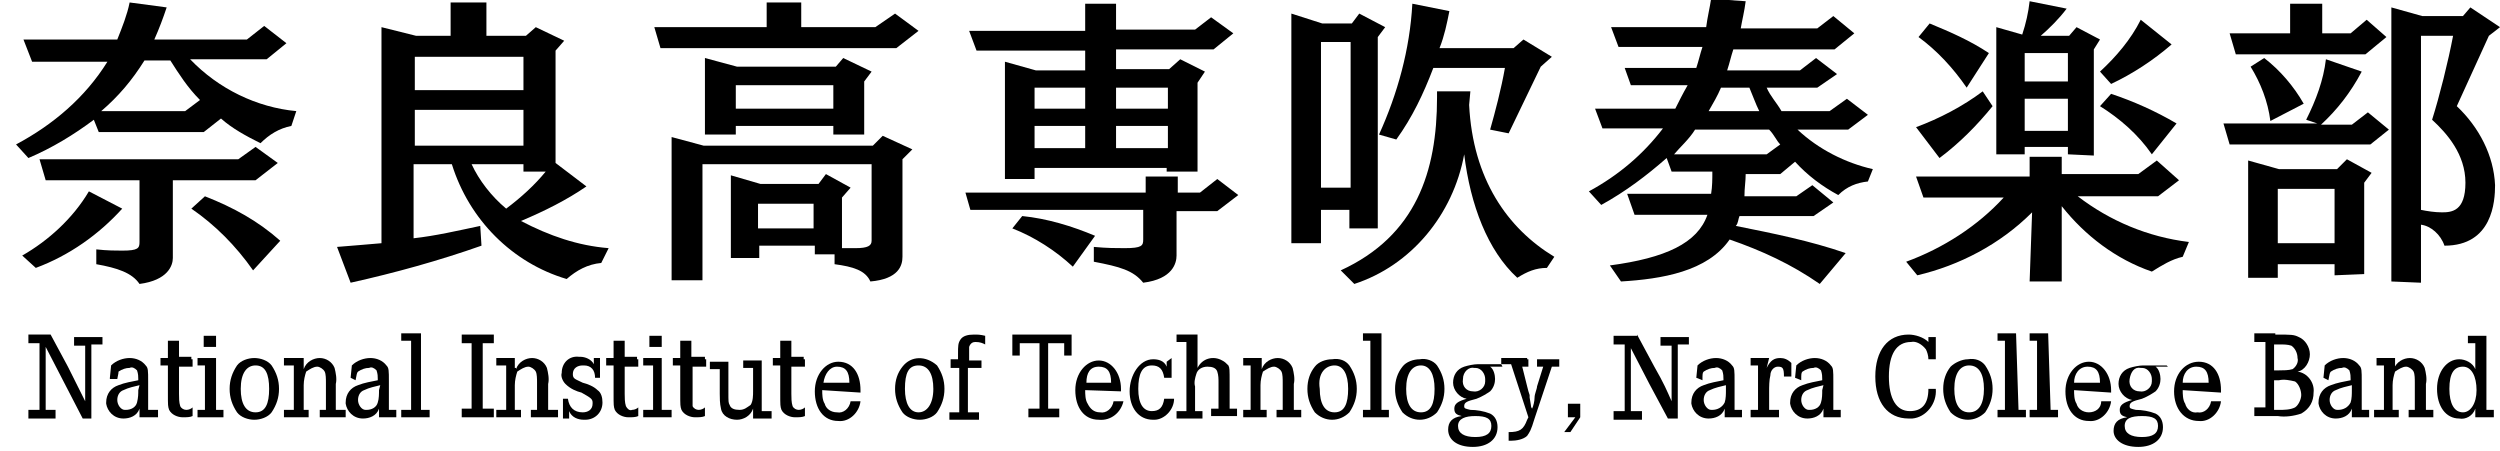
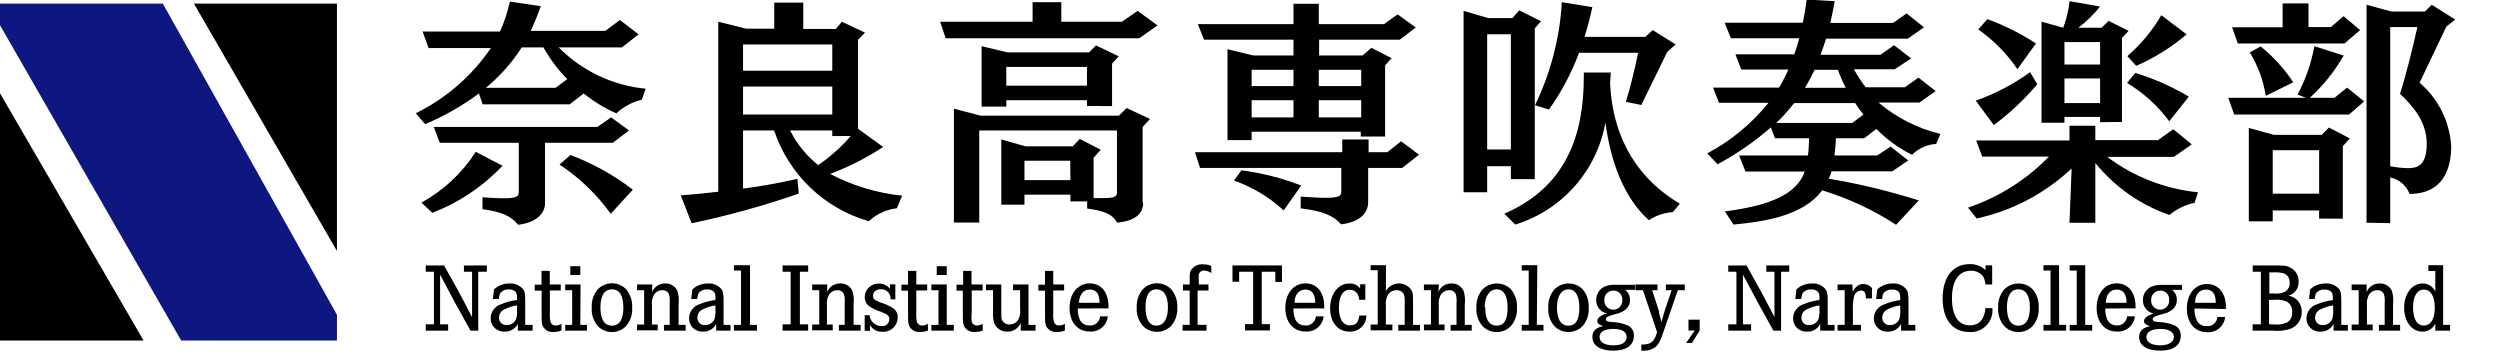
- <svg xmlns="http://www.w3.org/2000/svg" version="1.1" id="レイヤー_1" x="0px" y="0px" viewBox="0 0 202.5 36.5" style="enable-background:new 0 0 202.5 36.5;" xml:space="preserve">
-   <g id="レイヤー_2_1_">
-     <g id="レイヤー_1-2">
-       <path d="M23.6,10.2c-1,0.2-1.8,0.7-2.5,1.4c-1.2-0.6-2.3-1.2-3.2-2l-1.4,1.1H8L7.6,9.7C6,10.9,4.2,12,2.3,12.8l-1-1.1    c3-1.6,5.6-3.8,7.4-6.7H2.6L1.9,3.2h7.6c0.4-1,0.8-2,1-3l3,0.4c-0.3,0.9-0.6,1.7-1,2.6H20l1.4-1.1l1.8,1.4l-1.6,1.3h-6.2    c2.3,2.4,5.4,3.9,8.6,4.2L23.6,10.2z M1.8,20.7c2.1-1.2,4.1-3,5.4-5.2l2.7,1.4c-1.9,2.1-4.3,3.8-7,4.8L1.8,20.7z M20.7,14.6h-6.7    v4.6v1.7l0,0c0,0.6-0.4,1.8-2.7,2.1c-0.6-0.9-1.8-1.3-3.5-1.6v-1.2c0.9,0.1,1.6,0.1,2.1,0.1c1.3,0,1.4-0.2,1.4-0.7v-5H3.7    l-0.5-1.7h16.1l1.4-1l1.8,1.3L20.7,14.6z M16.2,8.1c-1-1-1.7-2.1-2.4-3.2h-2.1c-1,1.6-2.1,2.9-3.5,4.1H15L16.2,8.1z M20.5,21.9    c-1.4-2-3.1-3.7-5-5l1.1-1c2.3,0.9,4.3,2,6.1,3.6L20.5,21.9z" />
-       <path d="M48.7,21.3c-1.1,0.1-2,0.6-2.8,1.3c-4.4-1.3-7.9-4.8-9.3-9.3h-3.1v6c1.8-0.2,3.5-0.6,5.4-1l0.1,1.6c-3.4,1.2-7,2.2-10.6,3    L27.3,20c1.2-0.1,2.5-0.2,3.6-0.3V2.2l2.8,0.7h2.8V0.2h2.9v2.7h3.2l0.8-0.7l2.3,1.1L45,4.1v9.1l2.5,1.9c-1.6,1.1-3.4,2-5.3,2.8    c2.3,1.2,4.6,2,7.1,2.2L48.7,21.3z M42.4,4.6h-8.8v2.7h8.8V4.6z M42.4,8.9h-8.8v2.9h8.8V8.9z M42.4,13.9v-0.6h-4.2    c0.6,1.3,1.6,2.6,2.8,3.6c1.2-0.9,2.3-1.9,3.2-3H42.4z" />
-       <path d="M72.6,3.9H53.5L53,2.2h9.1v-2h2.8v2h6l1.6-1.1l1.9,1.4L72.6,3.9z M73.1,20.8c0,0.7-0.3,1.8-2.6,2    c-0.4-0.9-1.4-1.2-2.9-1.4v-0.8H66v-0.7h-4.5v1h-2.3v-6.7l2.4,0.7h4.7l0.6-0.8l2,1.1L68.2,16v4.1c0.4,0,0.8,0,1.1,0    c1,0,1.3-0.2,1.3-0.6v-6.2H56.9v9.4h-2.5V11.1l2.6,0.7h13.7l0.8-0.8l2.4,1.1l-0.8,0.8v6.2V20.8L73.1,20.8z M67.5,10.9v-0.7h-7.9    v0.7h-2.5V4.7l2.6,0.7h8l0.6-0.7l2.3,1.1L70,6.6v4.3L67.5,10.9z M67.5,6.9h-7.9v1.9h7.9V6.9z M65.9,16.5h-4.5v2h4.5V16.5z" />
-       <path d="M98.6,17.1h-3.3v1.8v1.7v0.1c0,0.6-0.3,1.9-2.7,2.2c-0.8-1-1.9-1.3-4-1.7V20c1.1,0.1,1.8,0.1,2.5,0.1    c1.4,0,1.5-0.2,1.5-0.7V17H78.6l-0.4-1.4h14.6v-1.3h2.6v1.3h1.8l1.4-1.1l1.7,1.3L98.6,17.1z M94.5,14v-0.4H83.8v0.9h-2.4V5    l2.5,0.7h4V4.1h-8.8l-0.6-1.6h9.4V0.3h2.5v2.1h6.4l1.3-1l1.8,1.3L98.3,4h-7.9v1.6h4.3l0.9-0.8l2,1L97,6.7v7.2h-2.5V14z M86.9,21.6    c-1.4-1.3-3.1-2.4-4.9-3.1l0.8-1c2,0.2,4,0.8,5.9,1.6L86.9,21.6z M87.9,7.1h-4.1v1.7h4.1V7.1z M87.9,10.2h-4.1V12h4.1V10.2z     M94.6,7.1h-4.2v1.7h4.2V7.1z M94.6,10.2h-4.2V12h4.2V10.2z" />
-       <path d="M109.3,18.3V17H107v2.7h-2.4V1.1l2.5,0.8h2.4l0.6-0.8l2.1,1.1L111.6,3v15.5h-2.3V18.3z M109.3,3.4H107v11.8h2.4V3.4z     M125.3,21.7c-0.9,0-1.6,0.3-2.4,0.8c-2.4-2.2-3.8-5.9-4.3-10c-0.9,4.9-4.3,9-8.9,10.5l-1.1-1.1c6.1-2.8,7.8-8,7.8-14V7.4h2.7    l-0.1,1.1c0.3,6,3.1,10,6.9,12.3L125.3,21.7z M120.7,10.5c0.4-1.4,0.9-3.3,1.2-5h-5.8c-0.8,2.1-1.7,4-3,5.8l-1.4-0.4    c1.5-3.3,2.5-6.9,2.7-10.6l3,0.6c-0.2,1-0.4,2-0.8,3h6l0.8-0.7l2.3,1.4l-0.9,0.8l-2.6,5.4L120.7,10.5z" />
-       <path d="M147.4,23c-2.3-1.6-4.7-2.7-7.3-3.6c-1.8,2.6-5.5,3.2-8.8,3.4l-0.9-1.3c4.5-0.6,7.1-1.8,7.9-4.1h-5.9l-0.6-1.7h6.8    c0.1-0.6,0.1-1.2,0.1-1.8h-3.3l-0.4-1.1c-1.6,1.4-3.3,2.7-5.3,3.8l-1-1.1c2.4-1.3,4.4-3,6-5.1h-4.9l-0.6-1.6h6.5    c0.3-0.6,0.6-1.2,1-1.9h-4.6l-0.5-1.4h5.8c0.2-0.6,0.3-1.1,0.5-1.7h-6.8l-0.6-1.6h7.7c0.1-0.8,0.3-1.6,0.4-2.3l2.8,0.2    c-0.1,0.8-0.3,1.6-0.4,2.2h6.2l1.3-1l1.7,1.4L148.6,4h-8.2c-0.2,0.6-0.3,1.1-0.5,1.7h5.9l1.3-1l1.7,1.3l-1.6,1.1h-4.1    c0.3,0.7,0.8,1.2,1.2,1.9h3.9l1.4-1l1.7,1.3l-1.6,1.2h-4.1c1.7,1.6,3.9,2.7,6.1,3.2l-0.4,1c-0.9,0.1-1.7,0.4-2.4,1.1    c-1.3-0.7-2.5-1.6-3.5-2.7l-1.2,1h-2.8c0,0.6-0.1,1.1-0.1,1.8h4.2l1.3-0.9l1.7,1.4l-1.6,1.1h-6c-0.1,0.2-0.1,0.6-0.3,0.8    c3,0.6,6,1.2,8.9,2.2L147.4,23z M144.2,11.7c-0.3-0.3-0.5-0.8-0.9-1.2h-6c-0.5,0.8-1.2,1.4-1.7,2h7.5L144.2,11.7z M139.4,7.1    c-0.3,0.7-0.6,1.2-1,1.9h4.1c-0.3-0.6-0.5-1.2-0.8-1.9C141.7,7.1,139.4,7.1,139.4,7.1z" />
-       <path d="M176.8,20.8c-0.9,0.2-1.7,0.7-2.5,1.2c-2.9-1-5.4-2.9-7.3-5.3v6.1h-2.6l0.2-5.6c-2.6,2.6-5.9,4.3-9.3,5.1l-0.9-1.1    c3-1.1,5.8-2.9,7.9-5.2h-6.5l-0.6-1.7h9.2v-1.6h2.6v1.4h6.2l1.5-1.1l1.8,1.6l-1.7,1.3h-6.5c2.6,2,5.7,3.3,9,3.7L176.8,20.8z     M155.2,10.3c1.9-0.7,3.8-1.7,5.4-2.9l0.8,1.2c-1.3,1.6-2.7,3-4.3,4.2L155.2,10.3z M159.3,7.1c-1.1-1.6-2.4-3-3.9-4.1l0.9-1.1    c1.7,0.7,3.3,1.4,4.8,2.4L159.3,7.1z M167.5,12.5v-0.6H164v0.6h-2.3V2.2l2.1,0.6c0.3-0.9,0.5-1.8,0.6-2.7l3,0.6    c-0.6,0.8-1.4,1.6-2.1,2.2h2.3l0.6-0.7l1.9,1L169.6,4v8.6L167.5,12.5z M167.5,4.3H164v2.3h3.5V4.3H167.5z M167.5,8H164v2.6h3.5V8    H167.5z M174.3,12.5c-1.1-1.6-2.6-2.9-4.2-3.9l0.9-1c1.8,0.6,3.6,1.4,5.3,2.4L174.3,12.5z M170.1,5.8c1.3-1.2,2.5-2.6,3.3-4.2    l2.5,2c-1.5,1.3-3.2,2.4-4.9,3.2L170.1,5.8z" />
-       <path d="M192,11.7h-11.4l-0.5-1.7h7.6l-0.9-0.3c0.8-1.6,1.4-3.2,1.6-4.9l2.9,1c-0.9,1.7-2,3.1-3.3,4.3h2.5l1.3-1l1.7,1.4L192,11.7    z M191.6,4.4h-10.5l-0.5-1.7h4.9V0.3h2.6v2.4h2.3l1.3-1.1l1.6,1.4L191.6,4.4z M189.1,22.3v-0.9h-4.6v1.1h-2.4V13l2.5,0.7h4.7    l0.8-0.8l2,1.1l-0.6,0.8v7.4L189.1,22.3z M183.9,9.8c-0.2-1.6-0.8-3.1-1.6-4.4l1.1-0.7c1.3,1,2.4,2.3,3.2,3.7L183.9,9.8z     M189.1,15.3h-4.6v4.4h4.6V15.3z M193.7,22.8V0.6l2.5,0.7h3.3l0.6-0.7l2.4,1.6l-0.9,0.7L199,8.6c1.8,1.7,3,4,3.1,6.4    c0,1.3-0.2,4.9-4.1,4.9c-0.3-0.9-1.1-1.6-1.9-1.7v4.7L193.7,22.8z M196.1,2.8V17c0.5,0.1,1.1,0.2,1.7,0.2c0.8,0,1.9-0.1,1.9-2.4    s-1.5-4-2.7-5.1c0.6-1.9,1.3-4.7,1.7-6.8h-2.7V2.8z" />
-       <path d="M4.1,27.1l1.4,2.6l1.4,2.8c0-0.4,0-0.9,0-1.2c0-1,0-1,0-1.1v-2.2H6v-0.7h2.3v0.6H7.4v6H6.7L5.2,31l-1.5-2.9v1.3v0.7    c0,0.3,0,0.6,0,0.7v2.4h0.8v0.7H2.3v-0.7h0.9v-5.4H2.3v-0.7H4.1z" />
-       <path d="M8.9,30.6l0.1-1c0.4-0.4,1-0.6,1.5-0.6s1,0.2,1.3,0.6C12,29.8,12,30,12,30.9v2.3h0.8v0.6h-1.5v-0.7    c-0.2,0.6-0.8,0.8-1.3,0.8c-0.8,0-1.3-0.6-1.4-1.2v-0.1c0-0.7,0.4-1.2,1-1.4c0.5-0.2,1.1-0.3,1.6-0.4v-0.1c0-0.2,0-0.4-0.1-0.7    c-0.2-0.2-0.4-0.3-0.6-0.2c-0.3,0-0.6,0.1-0.9,0.3c0,0.1,0,0.1-0.1,0.6H8.9z M11.3,31.2c-0.4,0.1-0.9,0.2-1.3,0.4    c-0.3,0.1-0.5,0.4-0.5,0.8c0,0.4,0.3,0.8,0.6,0.8h0.1c0.4,0,0.8-0.2,0.9-0.6s0.1-0.7,0.1-1L11.3,31.2z" />
-       <path d="M15.6,29.1v0.6h-1.1v2.2c0,0.3,0,0.7,0.1,1c0.1,0.2,0.3,0.3,0.5,0.3s0.4-0.1,0.5-0.2v0.7c-0.2,0.1-0.5,0.1-0.8,0.1    c-0.4,0-0.9-0.2-1.1-0.6c-0.1-0.3-0.1-0.3-0.1-1.4v-2.2h-0.6V29h0.6v-1.4h0.9v1.3h1V29.1z" />
-       <path d="M17.5,33.2h0.6v0.6H16v-0.6h0.6v-3.6H16v-0.6h1.5V33.2z M17.5,27.2v0.9h-1v-0.9H17.5z" />
-       <path d="M22,29.6c0.4,0.6,0.6,1.2,0.6,1.9s-0.2,1.3-0.6,1.9c-0.3,0.4-0.9,0.6-1.4,0.6c-0.5,0-1.1-0.2-1.4-0.6    c-0.4-0.6-0.6-1.2-0.6-1.9s0.2-1.3,0.6-1.9c0.3-0.4,0.9-0.6,1.4-0.6C21.1,29,21.7,29.2,22,29.6z M19.5,31.5c0,1.2,0.4,1.9,1.2,1.9    c0.8,0,1.1-0.7,1.1-1.9s-0.3-1.9-1.1-1.9C20,29.6,19.5,30.2,19.5,31.5z" />
-       <path d="M24.6,29.9c0.2-0.6,0.8-0.9,1.3-0.9c0.5,0,1,0.3,1.2,0.8c0.1,0.4,0.2,0.9,0.1,1.3v2.1h0.8v0.6h-2.1v-0.6h0.5V31    c0-0.3,0-0.7-0.1-0.9s-0.4-0.4-0.6-0.4c-0.3,0-0.6,0.2-0.9,0.4c-0.1,0.3-0.2,0.7-0.2,1.1v2H25v0.6h-2v-0.6h0.8v-3.6H23v-0.6h1.6    V29.9z" />
-       <path d="M28.4,30.6l0.1-1c0.4-0.4,1-0.6,1.5-0.6s1,0.2,1.3,0.6c0.2,0.2,0.2,0.4,0.2,1.3v2.3h0.6v0.6h-1.4v-0.7    c-0.2,0.6-0.8,0.8-1.3,0.8c-0.8,0-1.3-0.6-1.4-1.2v-0.1c0-0.7,0.4-1.2,1-1.4c0.5-0.2,1.1-0.3,1.6-0.4v-0.1c0-0.2,0-0.4-0.1-0.7    c-0.2-0.2-0.4-0.3-0.6-0.2c-0.3,0-0.6,0.1-0.9,0.3c-0.1,0.1-0.1,0.2-0.2,0.7L28.4,30.6z M30.8,31.2c-0.4,0.1-0.9,0.2-1.3,0.4    c-0.3,0.1-0.5,0.4-0.5,0.8c0,0.4,0.3,0.8,0.6,0.8h0.1c0.4,0,0.8-0.2,0.9-0.6c0.1-0.3,0.1-0.7,0.1-1L30.8,31.2z" />
-       <path d="M34.2,33.2h0.6v0.6h-2.3v-0.6h0.8v-5.6h-0.8v-0.6h1.6V33.2z" />
-       <path d="M40,27.1v0.7h-0.9v5.3H40v0.7h-2.6v-0.7h0.8v-5.3h-0.8v-0.7H40z" />
-       <path d="M41.8,29.9c0.2-0.6,0.8-0.9,1.3-0.9s1,0.3,1.2,0.8c0.1,0.4,0.2,0.9,0.1,1.3v2.1h0.8v0.6H43v-0.6h0.5V31    c0-0.3,0-0.7-0.1-0.9s-0.4-0.4-0.6-0.4c-0.3,0-0.6,0.2-0.9,0.4c-0.1,0.3-0.2,0.7-0.2,1.1v2h0.5v0.6h-2v-0.6H41v-3.6h-0.8v-0.6h1.5    v0.8H41.8z" />
-       <path d="M48.2,30.6c0-0.6-0.3-1-0.9-1h-0.1c-0.4,0-0.8,0.2-0.8,0.7c0,0.4,0.2,0.4,0.8,0.7c0.4,0.1,0.9,0.3,1.2,0.6    c0.3,0.2,0.4,0.6,0.4,1c0,0.8-0.6,1.4-1.4,1.4h-0.1c-0.5,0-1-0.2-1.2-0.7v0.6h-0.5v-1.6H46c0.1,0.7,0.5,1.1,1.2,1.1    c0.4,0,0.8-0.2,0.8-0.7v-0.1c0-0.3-0.2-0.4-0.9-0.8c-0.4-0.1-0.9-0.3-1.3-0.7c-0.2-0.2-0.4-0.6-0.3-0.9c0-0.8,0.6-1.4,1.4-1.3    c0,0,0,0,0.1,0c0.4,0,0.9,0.2,1.1,0.6V29h0.5v1.6L48.2,30.6z" />
-       <path d="M51.7,29.1v0.6h-1.1v2.2c0,0.3,0,0.7,0.1,1c0.1,0.2,0.3,0.4,0.5,0.3c0.2,0,0.4-0.1,0.5-0.2v0.7c-0.2,0.1-0.5,0.1-0.8,0.1    c-0.4,0-0.9-0.2-1.1-0.6c-0.1-0.3-0.1-0.3-0.1-1.4v-2.2h-0.6V29h0.6v-1.4h0.9v1.3h1V29.1z" />
-       <path d="M53.6,33.2h0.8v0.6h-2.3v-0.6h0.8v-3.6h-0.8v-0.6h1.5C53.6,29.1,53.6,33.2,53.6,33.2z M53.6,27.2v0.9h-1v-0.9H53.6z" />
-       <path d="M57.2,29.1v0.6h-1.1v2.2c0,0.3,0,0.7,0,1c0.1,0.2,0.3,0.3,0.5,0.3s0.4-0.1,0.5-0.2v0.7c-0.2,0.1-0.5,0.1-0.8,0.1    c-0.4,0-0.9-0.2-1.1-0.6c-0.1-0.3-0.1-0.3-0.1-1.4v-2.2h-0.6V29h0.6v-1.4h0.9v1.3h1.1V29.1z" />
-       <path d="M59,31.7c0,0.9,0,0.9,0.1,1.1c0.1,0.3,0.4,0.4,0.8,0.4s0.6-0.2,0.9-0.4c0.2-0.3,0.2-0.8,0.2-1.1v-1.9h-0.8v-0.6h1.5v4.1    h0.8v0.6h-1.5v-0.8c-0.2,0.6-0.8,0.9-1.3,0.9c-0.6,0-1.2-0.3-1.3-0.9c-0.1-0.4-0.1-0.9-0.1-1.2v-2h-0.8v-0.6H59V31.7z" />
-       <path d="M65.2,29.1v0.6h-1.1v2.2c0,0.3,0,0.7,0.1,1c0.1,0.2,0.3,0.3,0.5,0.3c0.2,0,0.4-0.1,0.5-0.2v0.7c-0.2,0.1-0.5,0.1-0.8,0.1    c-0.4,0-0.9-0.2-1.1-0.6c-0.1-0.3-0.1-0.3-0.1-1.4v-2.2h-0.6V29h0.6v-1.4h0.9v1.3h1V29.1z" />
-       <path d="M66.6,31.6c0,0.3,0,0.8,0.2,1.1c0.1,0.4,0.5,0.7,1,0.7c0.5,0.1,1-0.3,1.1-0.9l0,0h0.8c-0.1,0.9-0.9,1.7-1.8,1.6    c-1.2,0-1.9-1-1.9-2.4s0.9-2.4,1.9-2.4c1.2,0,1.8,1,1.8,2.3c0,0.1,0,0.1,0,0.2L66.6,31.6z M68.8,31c0-0.9-0.3-1.3-1-1.3    c-0.6,0-1,0.6-1.1,1.3H68.8z" />
-       <path d="M75.9,29.6c0.4,0.6,0.6,1.2,0.6,1.9s-0.2,1.3-0.6,1.9c-0.3,0.4-0.9,0.6-1.4,0.6s-1.1-0.2-1.4-0.6    c-0.4-0.6-0.6-1.2-0.6-1.9s0.2-1.3,0.6-1.8C73.8,28.8,75,28.8,75.9,29.6L75.9,29.6z M73.3,31.5c0,1.2,0.4,1.9,1.1,1.9    s1.2-0.7,1.2-1.9s-0.4-1.9-1.2-1.9S73.3,30.2,73.3,31.5z" />
-       <path d="M79.5,29.1v0.7h-1.1v3.6h0.9v0.6h-2.4v-0.6h0.8v-3.6H77v-0.7h0.6v-0.4c0-0.7,0-0.9,0.2-1.2c0.2-0.3,0.6-0.4,1.1-0.4    c0.3,0,0.5,0,0.9,0.1v0.7c-0.2-0.1-0.4-0.2-0.8-0.2c-0.2,0-0.4,0.1-0.5,0.4c0,0.2,0,0.4,0,0.7v0.4H79.5z" />
-       <path d="M86.8,27.1v1.7h-0.6v-1h-1.3v5.3h0.9v0.7h-2.5v-0.7h0.9v-5.3h-1.6v1h-0.6v-1.7H86.8z" />
-       <path d="M87.9,31.6c0,0.3,0,0.8,0.2,1.1c0.2,0.4,0.5,0.7,1,0.7c0.5,0.1,1-0.3,1.1-0.9l0,0h0.8C90.8,33.4,90,34.1,89,34l0,0    c-1.2,0-1.9-1-1.9-2.4s0.9-2.4,1.9-2.4s1.8,1,1.8,2.3v0.2L87.9,31.6z M90,31c0-0.9-0.3-1.3-1-1.3S88,30.2,88,31H90z" />
-       <path d="M94.9,29v1.6h-0.6c-0.1-0.7-0.4-1-1-1c-0.8,0-1.1,0.7-1.1,1.9c0,1.2,0.4,1.8,1.1,1.8c0.6,0,0.9-0.3,1-1h0.8    c0,0.9-0.8,1.7-1.6,1.7h-0.1c-1.2,0-1.9-1-1.9-2.3c0-1.3,0.8-2.6,1.9-2.6c0.4,0,0.9,0.1,1.1,0.6v-0.4L94.9,29z" />
-       <path d="M97,29.8c0.4-0.8,1.3-1,2-0.6c0.2,0.1,0.3,0.2,0.5,0.4c0.1,0.2,0.1,0.3,0.1,1.4v2.1h0.6v0.6h-2.1v-0.6h0.6V31    c0-0.3,0-0.6-0.1-0.9s-0.4-0.4-0.8-0.4c-0.4,0-0.8,0.2-0.9,0.6c-0.1,0.3-0.2,0.7-0.1,1v2h0.6v0.6h-2.1v-0.6h0.8v-5.6h-0.8v-0.6H97    V29.8z" />
-       <path d="M102.2,29.9c0.2-0.6,0.8-0.9,1.3-0.9c0.5,0,1,0.3,1.2,0.8c0.1,0.4,0.2,0.9,0.1,1.3v2.1h0.6v0.6h-2v-0.6h0.5V31    c0-0.3,0-0.7-0.1-0.9s-0.4-0.4-0.6-0.4c-0.3,0-0.6,0.2-0.9,0.4c-0.1,0.3-0.2,0.7-0.2,1.1v2h0.5v0.6h-1.9v-0.6h0.6v-3.6h-0.6v-0.6    h1.5V29.9z" />
-       <path d="M109.3,29.6c0.4,0.6,0.6,1.2,0.6,1.9s-0.2,1.3-0.6,1.9c-0.8,0.8-2,0.8-2.8,0l0,0c-0.4-0.6-0.6-1.2-0.6-1.9    s0.2-1.3,0.6-1.8c0.3-0.4,0.9-0.6,1.4-0.6C108.5,29,109,29.2,109.3,29.6z M106.9,31.5c0,1.2,0.4,1.9,1.2,1.9s1.1-0.7,1.1-1.9    s-0.4-1.9-1.1-1.9S106.7,30.2,106.9,31.5L106.9,31.5z" />
-       <path d="M111.9,33.2h0.6v0.6h-2.1v-0.6h0.6v-5.6h-0.6v-0.6h1.5V33.2z" />
-       <path d="M116.4,29.6c0.4,0.6,0.6,1.2,0.6,1.9s-0.2,1.3-0.6,1.9c-0.8,0.8-2,0.8-2.8,0l0,0c-0.4-0.6-0.6-1.2-0.6-1.9    s0.2-1.3,0.6-1.8c0.3-0.4,0.9-0.6,1.4-0.6C115.5,29,116.1,29.2,116.4,29.6z M113.9,31.5c0,1.2,0.4,1.9,1.2,1.9s1.1-0.7,1.1-1.9    s-0.4-1.9-1.1-1.9S113.9,30.2,113.9,31.5z" />
-       <path d="M121.7,29.7h-1c0.3,0.2,0.4,0.7,0.4,1s-0.1,0.7-0.4,1c-0.3,0.2-0.6,0.4-1.1,0.6c-0.8,0.2-1,0.3-1,0.6    c0,0.2,0.1,0.2,0.5,0.3c0.5,0,1.1,0.1,1.6,0.3c0.4,0.2,0.6,0.6,0.6,1.1c0,1-0.8,1.6-2,1.6c-1.3,0-2-0.6-2-1.4c0-0.6,0.3-1,1.1-1.1    c-0.4-0.1-0.6-0.2-0.6-0.6s0.3-0.6,1-0.8c-0.6-0.1-1.1-0.7-1.1-1.3c0-0.6,0.3-1.1,0.9-1.3c0.3-0.1,0.8-0.2,1.1-0.2h1.9L121.7,29.7    z M118.1,34.5c0,0.6,0.5,0.9,1.4,0.9c0.9,0,1.3-0.3,1.3-0.9c0-0.6-0.4-0.8-1.3-0.8C118.7,33.7,118.1,33.9,118.1,34.5z M118.5,30.7    c-0.1,0.6,0.3,1,0.8,1c0.5,0.1,1-0.3,1-0.8c0-0.1,0-0.1,0-0.2c0-0.4-0.3-0.9-0.8-0.9h-0.1C119,29.7,118.5,30.1,118.5,30.7    C118.5,30.6,118.5,30.6,118.5,30.7L118.5,30.7z" />
-       <path d="M123.8,29.1v0.6h-0.5l0.4,1.6c0.1,0.4,0.1,0.4,0.2,0.7v0.2l0.1,0.6c0,0.2,0.1,0.3,0.1,0.3c0.1-0.2,0.2-0.6,0.2-0.9    s0.2-0.7,0.2-0.9l0.5-1.6h-0.5v-0.6h1.8v0.6h-0.6l-1.4,4.2c-0.3,1-0.4,1.1-0.6,1.4c-0.3,0.3-0.9,0.4-1.3,0.4h-0.2v-0.7    c0.9,0,1.2-0.2,1.5-1l0.1-0.2l-1.4-4.3h-0.8V29h2.1V29.1z" />
-       <path d="M128,32.7v1.1l-0.8,1.2h-0.5l0.9-1.2h-0.6v-1.1H128z" />
-       <path d="M132.6,27.1l1.4,2.6c0.8,1.4,1,1.9,1.4,2.8c0-0.4,0-0.9,0-1.2c0-1,0-1,0-1.1v-2.2h-0.9v-0.7h2.3v0.6h-0.9v6h-0.8l-1.5-2.8    l-1.5-2.9v1.3v0.7c0,0.3,0,0.6,0,0.7v2.4h0.9v0.7h-2.3v-0.7h0.9v-5.4h-0.9v-0.7H132.6z" />
-       <path d="M137.4,30.6l0.1-1c0.4-0.4,1-0.6,1.5-0.6c0.5,0,1,0.2,1.3,0.6c0.2,0.2,0.2,0.4,0.2,1.3v2.3h0.6v0.6h-1.4v-0.7    c-0.2,0.6-0.8,0.8-1.3,0.8c-0.8,0-1.3-0.6-1.4-1.2v-0.1c0-0.7,0.4-1.2,1-1.4c0.5-0.2,1.1-0.3,1.6-0.4v-0.1c0-0.2,0-0.4-0.1-0.7    c-0.2-0.2-0.4-0.3-0.6-0.2c-0.3,0-0.6,0.1-0.9,0.3c-0.1,0.1-0.1,0.2-0.1,0.7L137.4,30.6z M139.8,31.2c-0.4,0.1-0.9,0.2-1.3,0.4    c-0.3,0.1-0.5,0.4-0.5,0.8c0,0.4,0.3,0.8,0.6,0.8h0.1c0.4,0,0.8-0.2,1-0.6c0.1-0.3,0.1-0.7,0.1-1L139.8,31.2z" />
-       <path d="M143.1,29.8c0.3-0.6,0.6-0.8,1.1-0.8c0.3,0,0.6,0.1,0.9,0.4v1.1h-0.6c0-0.7-0.1-0.8-0.5-0.8c-0.3,0-0.6,0.3-0.6,0.7    c-0.1,0.4-0.1,0.9-0.1,1.4v1.4h0.8v0.6h-2.3v-0.6h0.6v-3.6h-0.6v-0.6h1.5L143.1,29.8z" />
-       <path d="M145.4,30.6l0.1-1c0.4-0.4,1-0.6,1.5-0.6s1,0.2,1.3,0.6c0.2,0.2,0.2,0.4,0.2,1.3v2.3h0.6v0.6h-1.4v-0.7    c-0.2,0.6-0.8,0.8-1.3,0.8c-0.8,0-1.3-0.6-1.4-1.2v-0.1c0-0.7,0.4-1.2,1-1.4c0.5-0.2,1.1-0.3,1.6-0.4v-0.1c0-0.2,0-0.4-0.1-0.7    c-0.2-0.2-0.4-0.3-0.6-0.2c-0.3,0-0.6,0.1-0.9,0.3c-0.1,0.1-0.1,0.2-0.1,0.7L145.4,30.6z M147.7,31.2c-0.4,0.1-0.9,0.2-1.3,0.4    c-0.3,0.1-0.5,0.4-0.5,0.8c0,0.4,0.3,0.8,0.6,0.8h0.1c0.4,0,0.8-0.2,0.9-0.6c0.1-0.3,0.1-0.7,0.1-1L147.7,31.2z" />
-       <path d="M156.8,27.1v2h-0.6c0-0.3-0.1-0.6-0.2-0.8c-0.3-0.4-0.8-0.7-1.2-0.6c-1.2,0-1.8,1-1.8,2.8s0.6,2.8,1.7,2.8    c1,0,1.5-0.6,1.5-1.8h0.6c0.1,1.2-0.8,2.3-1.9,2.4c-0.1,0-0.2,0-0.3,0c-1.7,0-2.7-1.3-2.7-3.4s1-3.4,2.7-3.4    c0.5,0,1.2,0.2,1.6,0.6v-0.4h0.6V27.1z" />
-       <path d="M160.8,29.6c0.4,0.6,0.6,1.2,0.6,1.9s-0.2,1.3-0.6,1.9c-0.8,0.8-2,0.8-2.8,0l0,0c-0.4-0.6-0.6-1.2-0.6-1.9    s0.2-1.3,0.6-1.8c0.3-0.3,0.9-0.6,1.4-0.6C160,29,160.5,29.2,160.8,29.6z M158.3,31.5c0,1.2,0.4,1.9,1.2,1.9    c0.8,0,1.2-0.7,1.2-1.9s-0.4-1.9-1.2-1.9C158.8,29.6,158.3,30.2,158.3,31.5z" />
-       <path d="M163.5,33.2h0.6v0.6h-2.3v-0.6h0.6v-5.6h-0.6v-0.6h1.5L163.5,33.2z" />
-       <path d="M166.1,33.2h0.6v0.6h-2.3v-0.6h0.6v-5.6h-0.6v-0.6h1.5L166.1,33.2z" />
-       <path d="M168,31.6c0,0.3,0,0.8,0.2,1.1c0.1,0.4,0.5,0.7,1,0.7c0.5,0,1-0.3,1-0.9l0,0h0.8c-0.1,0.9-0.9,1.7-1.8,1.6    c-1.2,0-1.9-1-1.9-2.4s0.9-2.4,1.9-2.4s1.8,1,1.8,2.3c0,0.1,0,0.1,0,0.2L168,31.6z M170.1,31c0-0.9-0.3-1.3-1-1.3    s-1.1,0.6-1.1,1.3H170.1z" />
-       <path d="M175.6,29.7h-1c0.3,0.2,0.4,0.7,0.4,1s-0.1,0.7-0.4,1c-0.3,0.2-0.6,0.4-1.1,0.6c-0.8,0.2-1,0.3-1,0.6    c0,0.2,0.1,0.2,0.5,0.3c0.5,0,1.1,0.1,1.6,0.3c0.4,0.2,0.6,0.6,0.6,1.1c0,1-0.8,1.6-2,1.6c-1.3,0-2-0.6-2-1.3c0-0.6,0.3-1,1.1-1.1    c-0.4-0.1-0.6-0.2-0.6-0.6s0.3-0.6,1-0.8c-0.6-0.1-1.1-0.7-1.1-1.3c0-0.6,0.3-1.1,0.9-1.3c0.3-0.1,0.8-0.2,1.1-0.2h1.9L175.6,29.7    z M172.1,34.5c0,0.6,0.5,0.9,1.4,0.9s1.3-0.3,1.3-0.9c0-0.6-0.4-0.8-1.3-0.8S172.1,33.9,172.1,34.5z M172.5,30.7    c-0.1,0.6,0.3,1,0.8,1c0.5,0.1,1-0.3,1-0.8c0-0.1,0-0.1,0-0.2c0-0.4-0.3-0.9-0.8-0.9h-0.1C172.9,29.7,172.6,30.1,172.5,30.7    C172.5,30.6,172.5,30.6,172.5,30.7L172.5,30.7z" />
-       <path d="M176.8,31.6c0,0.3,0,0.8,0.2,1.1c0.1,0.4,0.5,0.8,1,0.7c0.5,0.1,1-0.3,1.1-0.9l0,0h0.8c-0.1,0.9-0.9,1.7-1.8,1.6l0,0    c-1.2,0-2-1-2-2.4s0.9-2.4,2-2.4c1.2,0,1.8,1,1.8,2.3c0,0.1,0,0.1,0,0.2L176.8,31.6z M178.9,31c0-0.9-0.3-1.3-1-1.3    s-1.1,0.6-1.1,1.3H178.9z" />
-       <path d="M184.3,27.1c1.3,0,1.5,0,1.9,0.2c0.5,0.2,0.9,0.8,0.9,1.4s-0.4,1.3-1,1.4c0.8,0.1,1.4,0.9,1.3,1.7c0,0.7-0.3,1.3-1,1.7    c-0.6,0.2-1.3,0.3-1.9,0.2h-1.9v-0.7h0.9v-5.3h-0.9v-0.7H184.3z M184.6,30c0.3,0,0.8,0,1.1-0.1c0.3-0.2,0.5-0.6,0.4-0.9    c0-0.4-0.2-0.8-0.5-1c-0.3-0.1-0.6-0.1-1-0.1h-0.4V30H184.6z M184.6,33.2c0.4,0,0.9,0,1.3-0.2c0.3-0.2,0.5-0.7,0.5-1    c0-0.4-0.2-0.9-0.5-1.1c-0.4-0.1-0.9-0.2-1.3-0.1h-0.4v2.4H184.6z" />
-       <path d="M188.2,30.6l0.1-1c0.4-0.4,1-0.6,1.5-0.6c0.5,0,1,0.2,1.3,0.6c0.2,0.2,0.2,0.4,0.2,1.3v2.3h0.6v0.6h-1.4v-0.7    c-0.2,0.6-0.8,0.8-1.3,0.8c-0.8,0-1.3-0.6-1.4-1.2v-0.1c0-0.7,0.4-1.2,1-1.4c0.5-0.2,1.1-0.3,1.6-0.4v-0.1c0-0.2,0-0.4-0.1-0.7    c-0.2-0.2-0.4-0.3-0.6-0.2c-0.3,0-0.6,0.1-0.9,0.3c-0.1,0.1-0.1,0.2-0.2,0.7L188.2,30.6z M190.5,31.2c-0.4,0.1-0.9,0.2-1.3,0.4    c-0.3,0.1-0.5,0.4-0.5,0.8c0,0.4,0.3,0.8,0.6,0.8h0.1c0.4,0,0.8-0.2,1-0.6c0.1-0.3,0.1-0.7,0.1-1L190.5,31.2z" />
-       <path d="M193.9,29.9c0.2-0.6,0.8-0.9,1.3-0.9s1,0.3,1.2,0.8c0.1,0.4,0.2,0.9,0.1,1.3v2.1h0.6v0.6h-2v-0.6h0.5V31    c0-0.3,0-0.7-0.1-0.9c-0.1-0.2-0.4-0.4-0.6-0.4c-0.3,0-0.6,0.2-0.9,0.4c-0.1,0.3-0.2,0.7-0.2,1.1v2h0.5v0.6h-2v-0.6h0.8v-3.6h-0.6    v-0.6h1.5V29.9z" />
-       <path d="M201.4,27.1v6.1h0.6v0.6h-1.5v-0.7c-0.2,0.6-0.8,0.9-1.3,0.8c-1.1,0-1.8-1-1.8-2.4s0.8-2.4,1.8-2.4c0.5,0,1.1,0.3,1.3,0.8    v-2.1h-0.6v-0.6H201.4z M198.4,31.5c0,1.2,0.4,1.9,1.1,1.9c0.6,0,1.1-0.7,1.1-1.8c0-1.1-0.4-1.9-1.1-1.9    C198.8,29.7,198.4,30.2,198.4,31.5z" />
+ <svg xmlns="http://www.w3.org/2000/svg" viewBox="0 0 230 33">
+   <defs>
+     <style>.cls-1{fill:#0e177f;}</style>
+   </defs>
+   <g id="レイヤー_2" data-name="奈良高専吹奏楽部">
+     <g id="レイヤー_1-2" data-name="レイヤー 1">
+       <polygon class="cls-1" points="31 31.33 16.67 31.33 0 2.32 0 0.33 14.98 0.33 31 28.96 31 31.33" />
+       <polygon points="0 31.33 0 8.58 13.21 31.33 0 31.33" />
+       <polygon points="31 0.33 31 23.09 17.84 0.33 31 0.33" />
+       <path d="M59.05,9.17a5.29,5.29,0,0,0-2.35,1.26,13.81,13.81,0,0,1-3-1.83l-1.29,1h-8l-.35-1a23.26,23.26,0,0,1-4.95,2.82l-.86-1a17.89,17.89,0,0,0,6.91-6H39.43l-.55-1.52H46A14,14,0,0,0,46.91.15l2.84.42a20.74,20.74,0,0,1-.93,2.27h6.87l1.34-1,1.72,1.32L57.21,4.36H51.4a13,13,0,0,0,8,3.8ZM38.77,18.64a13.84,13.84,0,0,0,5-4.67l2.46,1.28a17.51,17.51,0,0,1-6.46,4.33Zm17.6-5.5H50.14v4.09l0,1.49v.05c0,.5-.38,1.65-2.47,1.91-.64-.83-1.67-1.23-3.28-1.43v-1.1c.84.07,1.48.09,2,.09,1.15,0,1.34-.18,1.34-.57V13.14H40.46l-.55-1.46,15.05,0,1.26-.88L57.87,12ZM52.19,7.28A13.5,13.5,0,0,1,50,4.36h-2a15.91,15.91,0,0,1-3.3,3.72h6.41Zm4,12.39a18.12,18.12,0,0,0-4.71-4.53l1-.88a22.21,22.21,0,0,1,5.74,3.19Z" />
+       <path d="M82.51,19.16a4.56,4.56,0,0,0-2.58,1.19A12.93,12.93,0,0,1,71.22,12H68.36v5.35a50.16,50.16,0,0,0,5-.9l.13,1.36a80,80,0,0,1-9.86,2.73l-1-2.57c1.08-.07,2.27-.2,3.45-.33V2l2.58.64h2.57V.24h2.67V2.66h3L77.45,2l2.13,1-.64.66v8.19l2.31,1.67A24.45,24.45,0,0,1,76.37,16,18.2,18.2,0,0,0,83,18ZM76.57,4.09H68.36V6.51h8.21Zm0,3.87H68.36v2.58h8.21Zm0,4.56V12H72.69a9.52,9.52,0,0,0,2.58,3.19,15.6,15.6,0,0,0,3-2.68Z" />
+       <path d="M104.81,3.52H87L86.49,2H95V.2h2.64V2h5.57L104.66,1l1.83,1.34Zm.36,15.18c0,.6-.33,1.61-2.4,1.78-.44-.81-1.28-1.1-2.75-1.29v-.66H98.48v-.62H94.25v.92H92.12v-6l2.22.63H98.7l.64-.68,1.93,1-.66.73v3.71c.4,0,.73,0,1,0,.95,0,1.15-.16,1.15-.51V12H90.09v8.47H87.76V10l2.44.64h12.74l.71-.7,2.15,1-.68.74v5.59l0,1.37ZM100,9.75V9.22H92.58v.59H90.31V4.25l2.38.57h7.5l.64-.64,2.09,1-.61.68v3.9Zm0-3.59H92.58V7.88H100Zm-1.54,8.63H94.25v1.78h4.23Z" />
+       <path d="M129,15.45h-3.13v1.62l0,1.5v.07c0,.52-.29,1.74-2.49,2-.73-.86-1.85-1.25-3.72-1.47V18.09c1,.06,1.74.11,2.29.11,1.3,0,1.45-.2,1.45-.6V15.45h-13L109.94,14h13.55V12.83h2.42V14h1.72l1.27-1,1.65,1.23Zm-3.81-2.89v-.44H115.15v.77h-2.22V4.53l2.35.57H119V3.65h-8.23l-.57-1.43H119V.35h2.33V2.22h6l1.25-.9,1.67,1.21-1.47,1.12h-7.42V5.1h4l.8-.7,1.87.95-.6.66v6.55Zm-7.09,6.8a13.23,13.23,0,0,0-4.57-2.75l.68-.94a23.36,23.36,0,0,1,5.5,1.4ZM119,6.42h-3.85v1.5H119Zm0,2.8h-3.85V10.8H119Zm6.23-2.8h-3.9v1.5h3.9Zm0,2.8h-3.9V10.8h3.9Z" />
+       <path d="M139,16.48V15.29h-2.18v2.4h-2.17V1l2.26.66h2.23l.63-.71,2,1-.57.66V16.48Zm0-13.33h-2.18v10.6H139Zm14.9,16.37a4.38,4.38,0,0,0-2.2.74c-2.25-2-3.52-5.3-4-9a12,12,0,0,1-8.3,9.4l-1-1c5.68-2.46,7.31-7.21,7.31-12.6V6.67h2.48l-.06,1c.26,5.44,2.88,9,6.42,11.07ZM149.58,9.37c.4-1.29.82-3,1.13-4.51h-5.44a22.31,22.31,0,0,1-2.77,5.22l-1.28-.4A25,25,0,0,0,143.69.2l2.81.46c-.2.9-.44,1.83-.72,2.73h5.59l.68-.62,2.11,1.32-.77.68L151,9.66Z" />
+       <path d="M174.44,20.68a26.71,26.71,0,0,0-6.8-3.17c-1.71,2.29-5.12,2.87-8.16,3.15l-.79-1.21c4.2-.55,6.6-1.58,7.35-3.67h-5.46L160,14.3h6.33c.07-.5.09-1.05.11-1.58h-3.14l-.38-1a26.46,26.46,0,0,1-4.9,3.39l-.95-1a18.17,18.17,0,0,0,5.63-4.65h-4.55l-.55-1.4h6.07a13.59,13.59,0,0,0,.86-1.66h-4.33L159.66,5h5.41a11.69,11.69,0,0,0,.46-1.48h-6.29l-.57-1.43h7.19c.13-.66.27-1.38.35-2.13l2.58.15c-.11.71-.27,1.35-.4,2h5.77l1.25-.88L177,2.51l-1.49,1.05H168c-.16.51-.33,1-.51,1.48H173l1.25-.88,1.57,1.21-1.5,1h-3.76a12.15,12.15,0,0,0,1.08,1.66h3.6l1.26-.89,1.58,1.24-1.49,1.05h-3.77a13.75,13.75,0,0,0,5.7,2.89l-.39.92a3.44,3.44,0,0,0-2.22,1,11.88,11.88,0,0,1-3.28-2.38l-1.13.86H168.9c0,.5-.07,1-.13,1.58h3.93l1.24-.81,1.62,1.27-1.47,1H168.5a3.29,3.29,0,0,1-.26.68,60.16,60.16,0,0,1,8.29,2Zm-3-10.14a10.67,10.67,0,0,1-.77-1.06h-5.61a14.91,14.91,0,0,1-1.65,1.83h7Zm-4.49-4.12c-.29.58-.57,1.13-.9,1.66h3.76a14.62,14.62,0,0,1-.73-1.66Z" />
+       <path d="M201.9,18.66a5.32,5.32,0,0,0-2.31,1.12A15.23,15.23,0,0,1,192.77,15v5.5h-2.38l.2-5a18.46,18.46,0,0,1-8.74,4.6l-.79-1a18.72,18.72,0,0,0,7.44-4.69h-6.14l-.55-1.49h8.58V11.57l2.38,0v1.32h5.76l1.41-1,1.7,1.39L200,14.43h-6.14a16.65,16.65,0,0,0,8.36,3.26Zm-20.13-9.4a19.86,19.86,0,0,0,5-2.62l.66,1.11a24.25,24.25,0,0,1-4,3.76Zm3.83-2.9A14.16,14.16,0,0,0,182,2.71l.84-.95A22,22,0,0,1,187.31,4Zm7.61,4.88v-.48h-3.28v.53h-2.11V2l2,.55a10.21,10.21,0,0,0,.58-2.44l2.81.49a11.44,11.44,0,0,1-2,1.95h2.14l.64-.63,1.84.92-.61.66v7.72Zm0-7.37h-3.28V5.94h3.28Zm0,3.35h-3.28V9.48h3.28Zm6.36,3.94a13.35,13.35,0,0,0-3.88-3.53l.75-.92a22,22,0,0,1,4.93,2.18Zm-3.85-6a15,15,0,0,0,3.12-3.76l2.33,1.76a18.55,18.55,0,0,1-4.64,2.9Z" />
+       <path d="M216.11,10.54H205.55L205,9h7.13l-.75-.31a15,15,0,0,0,1.54-4.44l2.7.86A16.1,16.1,0,0,1,212.5,9h2.27l1.16-.94,1.57,1.27ZM215.69,4h-9.81l-.53-1.49H210V.31h2.38V2.49h2.06l1.17-1,1.52,1.28Zm-2.33,16.11v-.75h-4.27v1h-2.2V11.77l2.33.64h4.38l.66-.68,1.92,1-.64.72v6.67ZM208.45,8.82a10.81,10.81,0,0,0-1.47-4l1-.55a14.56,14.56,0,0,1,3,3.3Zm4.91,5h-4.27v4h4.27Zm4.36,6.67V.44l2.29.62h3.08l.63-.62,2.16,1.36-.81.64L222.6,7.61a8.32,8.32,0,0,1,2.91,5.83c0,1.21-.22,4.4-3.83,4.4a2.38,2.38,0,0,0-1.78-1.51v4.2Zm2.18-18v12.8a9.31,9.31,0,0,0,1.58.18c.73,0,1.78-.07,1.78-2.22s-1.38-3.57-2.46-4.63c.55-1.67,1.16-4.18,1.6-6.13Z" />
+       <path d="M40.85,24.42l1.29,2.3,1.29,2.45c0-.4,0-.77,0-1.13,0-.9,0-.9,0-1V25h-.75v-.58h2.11V25H44v5.42h-.71l-1.39-2.5-1.41-2.65,0,1.23v.56c0,.28,0,.49,0,.57v2.21h.74v.58H39.17v-.58h.75V25h-.75v-.58Z" />
+       <path d="M45.34,27.51l.11-.89a2.06,2.06,0,0,1,1.42-.54,1.51,1.51,0,0,1,1.24.51c.18.23.21.44.21,1.24v2.06H49v.53H47.64V29.8a1.31,1.31,0,0,1-1.21.71,1.21,1.21,0,0,1-1.29-1.22A1.37,1.37,0,0,1,46.07,28a5.4,5.4,0,0,1,1.5-.4v-.15a1,1,0,0,0-.12-.59.79.79,0,0,0-.64-.23.88.88,0,0,0-.76.31c-.09.11-.1.19-.16.56Zm2.23.59a3.51,3.51,0,0,0-1.18.37.82.82,0,0,0-.48.74.66.66,0,0,0,.71.7.94.94,0,0,0,.85-.52,2.38,2.38,0,0,0,.1-.9Z" />
+       <path d="M51.59,26.17v.55h-1v2a3,3,0,0,0,.06.89.47.47,0,0,0,.47.34,1.07,1.07,0,0,0,.53-.16v.62a1.88,1.88,0,0,1-.71.13,1,1,0,0,1-1-.53c-.1-.26-.11-.31-.11-1.27v-2H49.2v-.55h.62V24.92h.76v1.25Z" />
+       <path d="M53.39,29.89H54v.53H52v-.53h.64V26.7H52v-.53h1.41Zm0-5.4v.81h-.92v-.81Z" />
+       <path d="M57.6,26.61a2.39,2.39,0,0,1,.56,1.69A2.37,2.37,0,0,1,57.6,30a1.82,1.82,0,0,1-1.3.55A1.84,1.84,0,0,1,55,30a2.36,2.36,0,0,1-.56-1.72A2.38,2.38,0,0,1,55,26.61a1.84,1.84,0,0,1,1.31-.55A1.8,1.8,0,0,1,57.6,26.61Zm-2.36,1.66c0,1.11.36,1.69,1.06,1.69s1.05-.58,1.05-1.67S57,26.62,56.3,26.62,55.24,27.21,55.24,28.27Z" />
+       <path d="M60,26.87a1.24,1.24,0,0,1,1.19-.79,1.17,1.17,0,0,1,1.14.7,3.06,3.06,0,0,1,.1,1.23v1.88h.65v.53h-2v-.53h.53v-2a2.19,2.19,0,0,0-.07-.83.62.62,0,0,0-.61-.36.9.9,0,0,0-.78.44,1.66,1.66,0,0,0-.17.95v1.77h.53v.53H58.61v-.53h.65V26.7h-.65v-.53H60Z" />
+       <path d="M63.59,27.51l.11-.89a2.08,2.08,0,0,1,1.43-.54,1.48,1.48,0,0,1,1.23.51c.18.23.21.44.21,1.24v2.06h.64v.53H65.89V29.8a1.3,1.3,0,0,1-1.21.71,1.21,1.21,0,0,1-1.29-1.22A1.37,1.37,0,0,1,64.32,28a5.52,5.52,0,0,1,1.5-.4v-.15a1,1,0,0,0-.12-.59.79.79,0,0,0-.64-.23.88.88,0,0,0-.76.31c-.08.11-.1.19-.16.56Zm2.23.59a3.51,3.51,0,0,0-1.18.37.82.82,0,0,0-.48.74.66.66,0,0,0,.71.7.93.93,0,0,0,.85-.52,2.38,2.38,0,0,0,.1-.9Z" />
+       <path d="M69,29.89h.64v.53H67.52v-.53h.65v-5h-.65V24.4H69Z" />
+       <path d="M74.35,24.42V25h-.76v4.84h.76v.58H72v-.58h.74V25H72v-.58Z" />
+       <path d="M76.1,26.87a1.24,1.24,0,0,1,1.19-.79,1.17,1.17,0,0,1,1.14.7,3.06,3.06,0,0,1,.1,1.23v1.88h.65v.53h-2v-.53h.53v-2a2.19,2.19,0,0,0-.07-.83.62.62,0,0,0-.61-.36.9.9,0,0,0-.78.44,1.66,1.66,0,0,0-.17.95v1.77h.53v.53H74.72v-.53h.65V26.7h-.65v-.53H76.1Z" />
+       <path d="M81.93,27.53a.85.85,0,0,0-.9-.92c-.43,0-.71.25-.71.59s.17.42.73.64a4.72,4.72,0,0,1,1.13.52,1,1,0,0,1,.41.85,1.32,1.32,0,0,1-1.43,1.31,1.27,1.27,0,0,1-1.12-.6l0,.52h-.49V29H80a1.1,1.1,0,0,0,1.08,1,.65.65,0,0,0,.74-.63c0-.31-.15-.44-.76-.68a4,4,0,0,1-1.16-.56,1.08,1.08,0,0,1-.35-.8,1.26,1.26,0,0,1,1.33-1.24,1.29,1.29,0,0,1,1,.47l0-.4h.49v1.39Z" />
+       <path d="M85.3,26.17v.55h-1v2a3,3,0,0,0,.06.89.47.47,0,0,0,.48.34,1.1,1.1,0,0,0,.53-.16v.62a1.88,1.88,0,0,1-.71.13,1,1,0,0,1-1-.53c-.11-.26-.12-.31-.12-1.27v-2h-.61v-.55h.61V24.92h.76v1.25Z" />
+       <path d="M87.1,29.89h.65v.53H85.69v-.53h.65V26.7h-.65v-.53H87.1Zm0-5.4v.81h-.92v-.81Z" />
+       <path d="M90.4,26.17v.55h-1v2a3.62,3.62,0,0,0,0,.89.49.49,0,0,0,.48.34,1.1,1.1,0,0,0,.53-.16v.62a1.88,1.88,0,0,1-.71.13,1,1,0,0,1-1-.53c-.11-.26-.12-.31-.12-1.27v-2H88v-.55h.61V24.92h.77v1.25Z" />
+       <path d="M92.12,28.46c0,.81,0,.84.08,1a.71.71,0,0,0,.68.39.94.94,0,0,0,.8-.43,1.75,1.75,0,0,0,.17-1V26.7H93.2v-.53h1.42v3.72h.65v.53H93.91v-.71a1.3,1.3,0,0,1-1.22.8,1.26,1.26,0,0,1-1.25-.84,4.08,4.08,0,0,1-.08-1.15V26.7h-.65v-.53h1.41Z" />
+       <path d="M97.9,26.17v.55h-1v2a3,3,0,0,0,.06.89.47.47,0,0,0,.47.34,1.1,1.1,0,0,0,.54-.16v.62a1.9,1.9,0,0,1-.72.13,1,1,0,0,1-1-.53c-.1-.26-.11-.31-.11-1.27v-2h-.61v-.55h.61V24.92h.76v1.25Z" />
+       <path d="M99.16,28.38a2.39,2.39,0,0,0,.17,1,.92.92,0,0,0,.88.56.9.9,0,0,0,1-.84h.71a1.55,1.55,0,0,1-1.67,1.4c-1.12,0-1.85-.86-1.85-2.18s.76-2.25,1.85-2.25,1.73.85,1.73,2.12a1.21,1.21,0,0,1,0,.18Zm2-.52c0-.82-.3-1.22-.9-1.22s-.95.45-1,1.22Z" />
+       <path d="M107.75,26.61a2.39,2.39,0,0,1,.56,1.69,2.37,2.37,0,0,1-.56,1.68,1.84,1.84,0,0,1-1.31.55,1.82,1.82,0,0,1-1.3-.55,2.36,2.36,0,0,1-.56-1.72,2.38,2.38,0,0,1,.56-1.65,1.82,1.82,0,0,1,2.61,0Zm-2.36,1.66c0,1.11.36,1.69,1,1.69s1.06-.58,1.06-1.67-.37-1.67-1.06-1.67S105.39,27.21,105.39,28.27Z" />
+       <path d="M111.18,26.17v.56h-1v3.16H111v.53h-2.2v-.53h.65V26.73h-.62v-.56h.62v-.38c0-.62,0-.83.23-1.07a1.17,1.17,0,0,1,1-.4,1.75,1.75,0,0,1,.76.15v.65a1.25,1.25,0,0,0-.66-.23.48.48,0,0,0-.49.35,2.71,2.71,0,0,0,0,.58v.35Z" />
+       <path d="M117.94,24.42v1.52h-.61V25h-1.25v4.82h.75v.58h-2.29v-.58h.75V25H114v.92h-.61V24.42Z" />
+       <path d="M119,28.38a2.39,2.39,0,0,0,.17,1,.93.93,0,0,0,.89.56.9.9,0,0,0,1-.84h.71a1.54,1.54,0,0,1-1.67,1.4c-1.12,0-1.85-.86-1.85-2.18s.76-2.25,1.85-2.25,1.73.85,1.73,2.12v.18Zm2-.52c0-.82-.31-1.22-.9-1.22s-1,.45-1,1.22Z" />
+       <path d="M125.61,26.15v1.43h-.56c-.06-.59-.37-.92-.87-.92-.65,0-1,.62-1,1.66s.38,1.61,1,1.61.78-.3.88-.9h.65a1.48,1.48,0,0,1-1.56,1.48c-1.07,0-1.78-.85-1.78-2.15s.74-2.28,1.76-2.28a1.18,1.18,0,0,1,1,.45v-.38Z" />
+       <path d="M127.5,26.78a1.38,1.38,0,0,1,2.33-.12c.16.27.17.35.17,1.35v1.88h.64v.53h-2v-.53h.59v-2a2.43,2.43,0,0,0-.06-.78.7.7,0,0,0-.7-.41.91.91,0,0,0-.83.51,1.79,1.79,0,0,0-.14.9v1.75h.6v.53h-2v-.53h.65v-5h-.65V24.4h1.41Z" />
+       <path d="M132.33,26.87a1.24,1.24,0,0,1,1.19-.79,1.17,1.17,0,0,1,1.14.7,3.06,3.06,0,0,1,.1,1.23v1.88h.64v.53h-1.94v-.53H134v-2a2.19,2.19,0,0,0-.07-.83.62.62,0,0,0-.61-.36.9.9,0,0,0-.78.44,1.66,1.66,0,0,0-.17.95v1.77h.53v.53H131v-.53h.65V26.7H131v-.53h1.38Z" />
+       <path d="M139,26.61a2.39,2.39,0,0,1,.56,1.69A2.37,2.37,0,0,1,139,30a1.82,1.82,0,0,1-2.61,0,2.36,2.36,0,0,1-.56-1.72,2.38,2.38,0,0,1,.56-1.65,1.84,1.84,0,0,1,1.31-.55A1.8,1.8,0,0,1,139,26.61Zm-2.36,1.66c0,1.11.36,1.69,1.06,1.69s1-.58,1-1.67-.37-1.67-1-1.67S136.59,27.21,136.59,28.27Z" />
+       <path d="M141.39,29.89H142v.53H140v-.53h.64v-5H140V24.4h1.43Z" />
+       <path d="M145.6,26.61a2.39,2.39,0,0,1,.56,1.69A2.37,2.37,0,0,1,145.6,30,1.82,1.82,0,0,1,143,30a2.36,2.36,0,0,1-.56-1.72,2.38,2.38,0,0,1,.56-1.65,1.84,1.84,0,0,1,1.31-.55A1.8,1.8,0,0,1,145.6,26.61Zm-2.36,1.66c0,1.11.36,1.69,1.06,1.69s1-.58,1-1.67-.37-1.67-1-1.67S143.24,27.21,143.24,28.27Z" />
+       <path d="M150.45,26.67h-.93a1.12,1.12,0,0,1,.44.91,1.09,1.09,0,0,1-.35.85,2.05,2.05,0,0,1-1,.47c-.72.2-.87.28-.87.46s.15.23.49.26a4.29,4.29,0,0,1,1.51.31,1,1,0,0,1,.58.95c0,.88-.68,1.38-1.89,1.38S146.5,31.8,146.5,31c0-.54.31-.86,1-1-.41-.13-.55-.25-.55-.48s.28-.53.9-.68a1.23,1.23,0,0,1-1-1.25,1.33,1.33,0,0,1,.79-1.23,2.31,2.31,0,0,1,1-.16h1.79ZM147.16,31c0,.49.47.77,1.28.77s1.21-.29,1.21-.77-.44-.74-1.22-.74S147.16,30.51,147.16,31Zm.44-3.43a.83.83,0,1,0,1.65,0,.78.78,0,0,0-.81-.83A.81.81,0,0,0,147.6,27.52Z" />
+       <path d="M152.49,26.17v.53H152l.45,1.39c.12.37.12.4.19.6l0,.16.14.45c0,.17.07.27.08.3.07-.24.16-.53.22-.76s.18-.58.24-.75l.47-1.39h-.53v-.53H155v.53h-.64l-1.32,3.83c-.3.89-.39,1-.64,1.31a1.67,1.67,0,0,1-1.21.42H151V31.7c.84,0,1.11-.19,1.39-.94l.06-.21-1.3-3.85h-.68v-.53Z" />
+       <path d="M156.37,29.41v1l-.71,1.14h-.54l.8-1.14h-.58v-1Z" />
+       <path d="M160.68,24.42l1.28,2.3c.68,1.27.89,1.67,1.29,2.45,0-.4,0-.77,0-1.13,0-.9,0-.9,0-1V25h-.75v-.58h2.11V25h-.75v5.42h-.71l-1.38-2.5-1.42-2.65,0,1.23v.56c0,.28,0,.49,0,.57v2.21h.75v.58H159v-.58h.75V25H159v-.58Z" />
+       <path d="M165.17,27.51l.1-.89a2.08,2.08,0,0,1,1.43-.54,1.48,1.48,0,0,1,1.23.51c.18.23.22.44.22,1.24v2.06h.63v.53h-1.32V29.8a1.29,1.29,0,0,1-1.2.71,1.21,1.21,0,0,1-1.3-1.22A1.37,1.37,0,0,1,165.9,28a5.3,5.3,0,0,1,1.49-.4v-.15a1,1,0,0,0-.12-.59.78.78,0,0,0-.64-.23.88.88,0,0,0-.76.31c-.08.11-.1.19-.15.56Zm2.22.59a3.51,3.51,0,0,0-1.18.37.82.82,0,0,0-.48.74.66.66,0,0,0,.71.7.93.93,0,0,0,.85-.52,2.38,2.38,0,0,0,.1-.9Z" />
+       <path d="M170.45,26.83c.31-.52.57-.7,1-.7a1,1,0,0,1,.77.37v.95h-.56c0-.56-.15-.72-.47-.72a.71.71,0,0,0-.63.59,4.83,4.83,0,0,0-.09,1.26v1.31h.74v.53h-2.15v-.53h.65V26.7h-.65v-.53h1.36Z" />
+       <path d="M172.6,27.51l.11-.89a2.06,2.06,0,0,1,1.42-.54,1.48,1.48,0,0,1,1.23.51c.18.23.22.44.22,1.24v2.06h.63v.53H174.9V29.8a1.31,1.31,0,0,1-1.21.71,1.21,1.21,0,0,1-1.3-1.22,1.38,1.38,0,0,1,.94-1.28,5.41,5.41,0,0,1,1.49-.4v-.15a1,1,0,0,0-.11-.59.8.8,0,0,0-.64-.23.91.91,0,0,0-.77.31c-.08.11-.1.19-.15.56Zm2.22.59a3.6,3.6,0,0,0-1.18.37.83.83,0,0,0-.47.74.66.66,0,0,0,.71.7.92.92,0,0,0,.84-.52,2.19,2.19,0,0,0,.1-.9Z" />
+       <path d="M183.28,24.41v1.76h-.62a1.89,1.89,0,0,0-.2-.72,1.34,1.34,0,0,0-1.15-.54c-1.1,0-1.73.91-1.73,2.54s.61,2.48,1.64,2.48c.86,0,1.36-.55,1.44-1.58h.64a2,2,0,0,1-2.11,2.2c-1.55,0-2.47-1.16-2.47-3.1s.95-3.15,2.48-3.15a2,2,0,0,1,1.47.55v-.44Z" />
+       <path d="M187,26.61a2.39,2.39,0,0,1,.56,1.69A2.37,2.37,0,0,1,187,30a1.82,1.82,0,0,1-2.61,0,2.36,2.36,0,0,1-.56-1.72,2.38,2.38,0,0,1,.56-1.65,1.84,1.84,0,0,1,1.3-.55A1.8,1.8,0,0,1,187,26.61Zm-2.36,1.66c0,1.11.36,1.69,1.05,1.69s1.06-.58,1.06-1.67-.37-1.67-1.06-1.67S184.64,27.21,184.64,28.27Z" />
+       <path d="M189.44,29.89h.64v.53H188v-.53h.65v-5H188V24.4h1.43Z" />
+       <path d="M191.84,29.89h.64v.53h-2.07v-.53h.65v-5h-.65V24.4h1.43Z" />
+       <path d="M193.69,28.38a2.24,2.24,0,0,0,.17,1,.92.92,0,0,0,.88.56.89.89,0,0,0,.95-.84h.72a1.55,1.55,0,0,1-1.68,1.4c-1.11,0-1.84-.86-1.84-2.18s.75-2.25,1.84-2.25,1.74.85,1.74,2.12a1.21,1.21,0,0,1,0,.18Zm1.95-.52c0-.82-.31-1.22-.9-1.22s-1,.45-1,1.22Z" />
+       <path d="M200.76,26.67h-.93a1.12,1.12,0,0,1,.44.91,1.09,1.09,0,0,1-.35.85,2.05,2.05,0,0,1-1,.47c-.72.2-.87.28-.87.46s.14.23.49.26a4.29,4.29,0,0,1,1.51.31,1,1,0,0,1,.58.95c0,.88-.68,1.38-1.89,1.38s-1.94-.46-1.94-1.25c0-.54.31-.86,1-1-.41-.13-.55-.25-.55-.48s.28-.53.9-.68a1.23,1.23,0,0,1-1-1.25,1.33,1.33,0,0,1,.79-1.23,2.31,2.31,0,0,1,1-.16h1.79ZM197.47,31c0,.49.47.77,1.28.77S200,31.43,200,31s-.44-.74-1.22-.74S197.47,30.51,197.47,31Zm.44-3.43a.83.83,0,1,0,1.65,0,.78.78,0,0,0-.81-.83A.81.81,0,0,0,197.91,27.52Z" />
+       <path d="M201.9,28.38a2.11,2.11,0,0,0,.17,1A.91.91,0,0,0,203,30a.9.9,0,0,0,1-.84h.71a1.54,1.54,0,0,1-1.67,1.4c-1.12,0-1.85-.86-1.85-2.18s.76-2.25,1.85-2.25,1.74.85,1.74,2.12a1.21,1.21,0,0,1,0,.18Zm1.95-.52c0-.82-.31-1.22-.9-1.22s-1,.45-1,1.22Z" />
+       <path d="M208.91,24.42c1.19,0,1.42,0,1.76.18a1.35,1.35,0,0,1,.8,1.3,1.25,1.25,0,0,1-.94,1.3,1.44,1.44,0,0,1,1.23,1.49,1.65,1.65,0,0,1-.93,1.52,3.9,3.9,0,0,1-1.76.21h-1.83v-.58H208V25h-.75v-.58ZM209.2,27a1.92,1.92,0,0,0,1-.15.9.9,0,0,0,.45-.83.86.86,0,0,0-.53-.87,3,3,0,0,0-.94-.09h-.4V27Zm0,2.85a2.31,2.31,0,0,0,1.22-.19,1,1,0,0,0,.46-.93,1,1,0,0,0-.53-1,2.39,2.39,0,0,0-1.17-.14h-.43v2.24Z" />
+       <path d="M212.43,27.51l.1-.89a2.08,2.08,0,0,1,1.43-.54,1.48,1.48,0,0,1,1.23.51c.18.23.21.44.21,1.24v2.06H216v.53h-1.31V29.8a1.3,1.3,0,0,1-1.21.71,1.21,1.21,0,0,1-1.29-1.22,1.37,1.37,0,0,1,.93-1.28,5.52,5.52,0,0,1,1.5-.4v-.15a1,1,0,0,0-.12-.59.79.79,0,0,0-.64-.23.88.88,0,0,0-.76.31c-.08.11-.1.19-.16.56Zm2.22.59a3.51,3.51,0,0,0-1.18.37.82.82,0,0,0-.48.74.66.66,0,0,0,.71.7.93.93,0,0,0,.85-.52,2.38,2.38,0,0,0,.1-.9Z" />
+       <path d="M217.73,26.87a1.24,1.24,0,0,1,1.19-.79,1.17,1.17,0,0,1,1.14.7,3.06,3.06,0,0,1,.1,1.23v1.88h.65v.53h-1.95v-.53h.53v-2a2.19,2.19,0,0,0-.07-.83.62.62,0,0,0-.61-.36.9.9,0,0,0-.78.44,1.66,1.66,0,0,0-.17.95v1.77h.53v.53h-1.94v-.53H217V26.7h-.65v-.53h1.38Z" />
+       <path d="M224.77,24.4v5.49h.64v.53h-1.36v-.65a1.27,1.27,0,0,1-1.18.74c-1,0-1.69-.94-1.69-2.21s.73-2.22,1.69-2.22a1.28,1.28,0,0,1,1.18.74V24.93h-.64V24.4ZM222,28.27c0,1.09.37,1.68,1,1.68s1-.6,1-1.65-.38-1.66-1-1.66S222,27.24,222,28.27Z" />
    </g>
  </g>
</svg>
